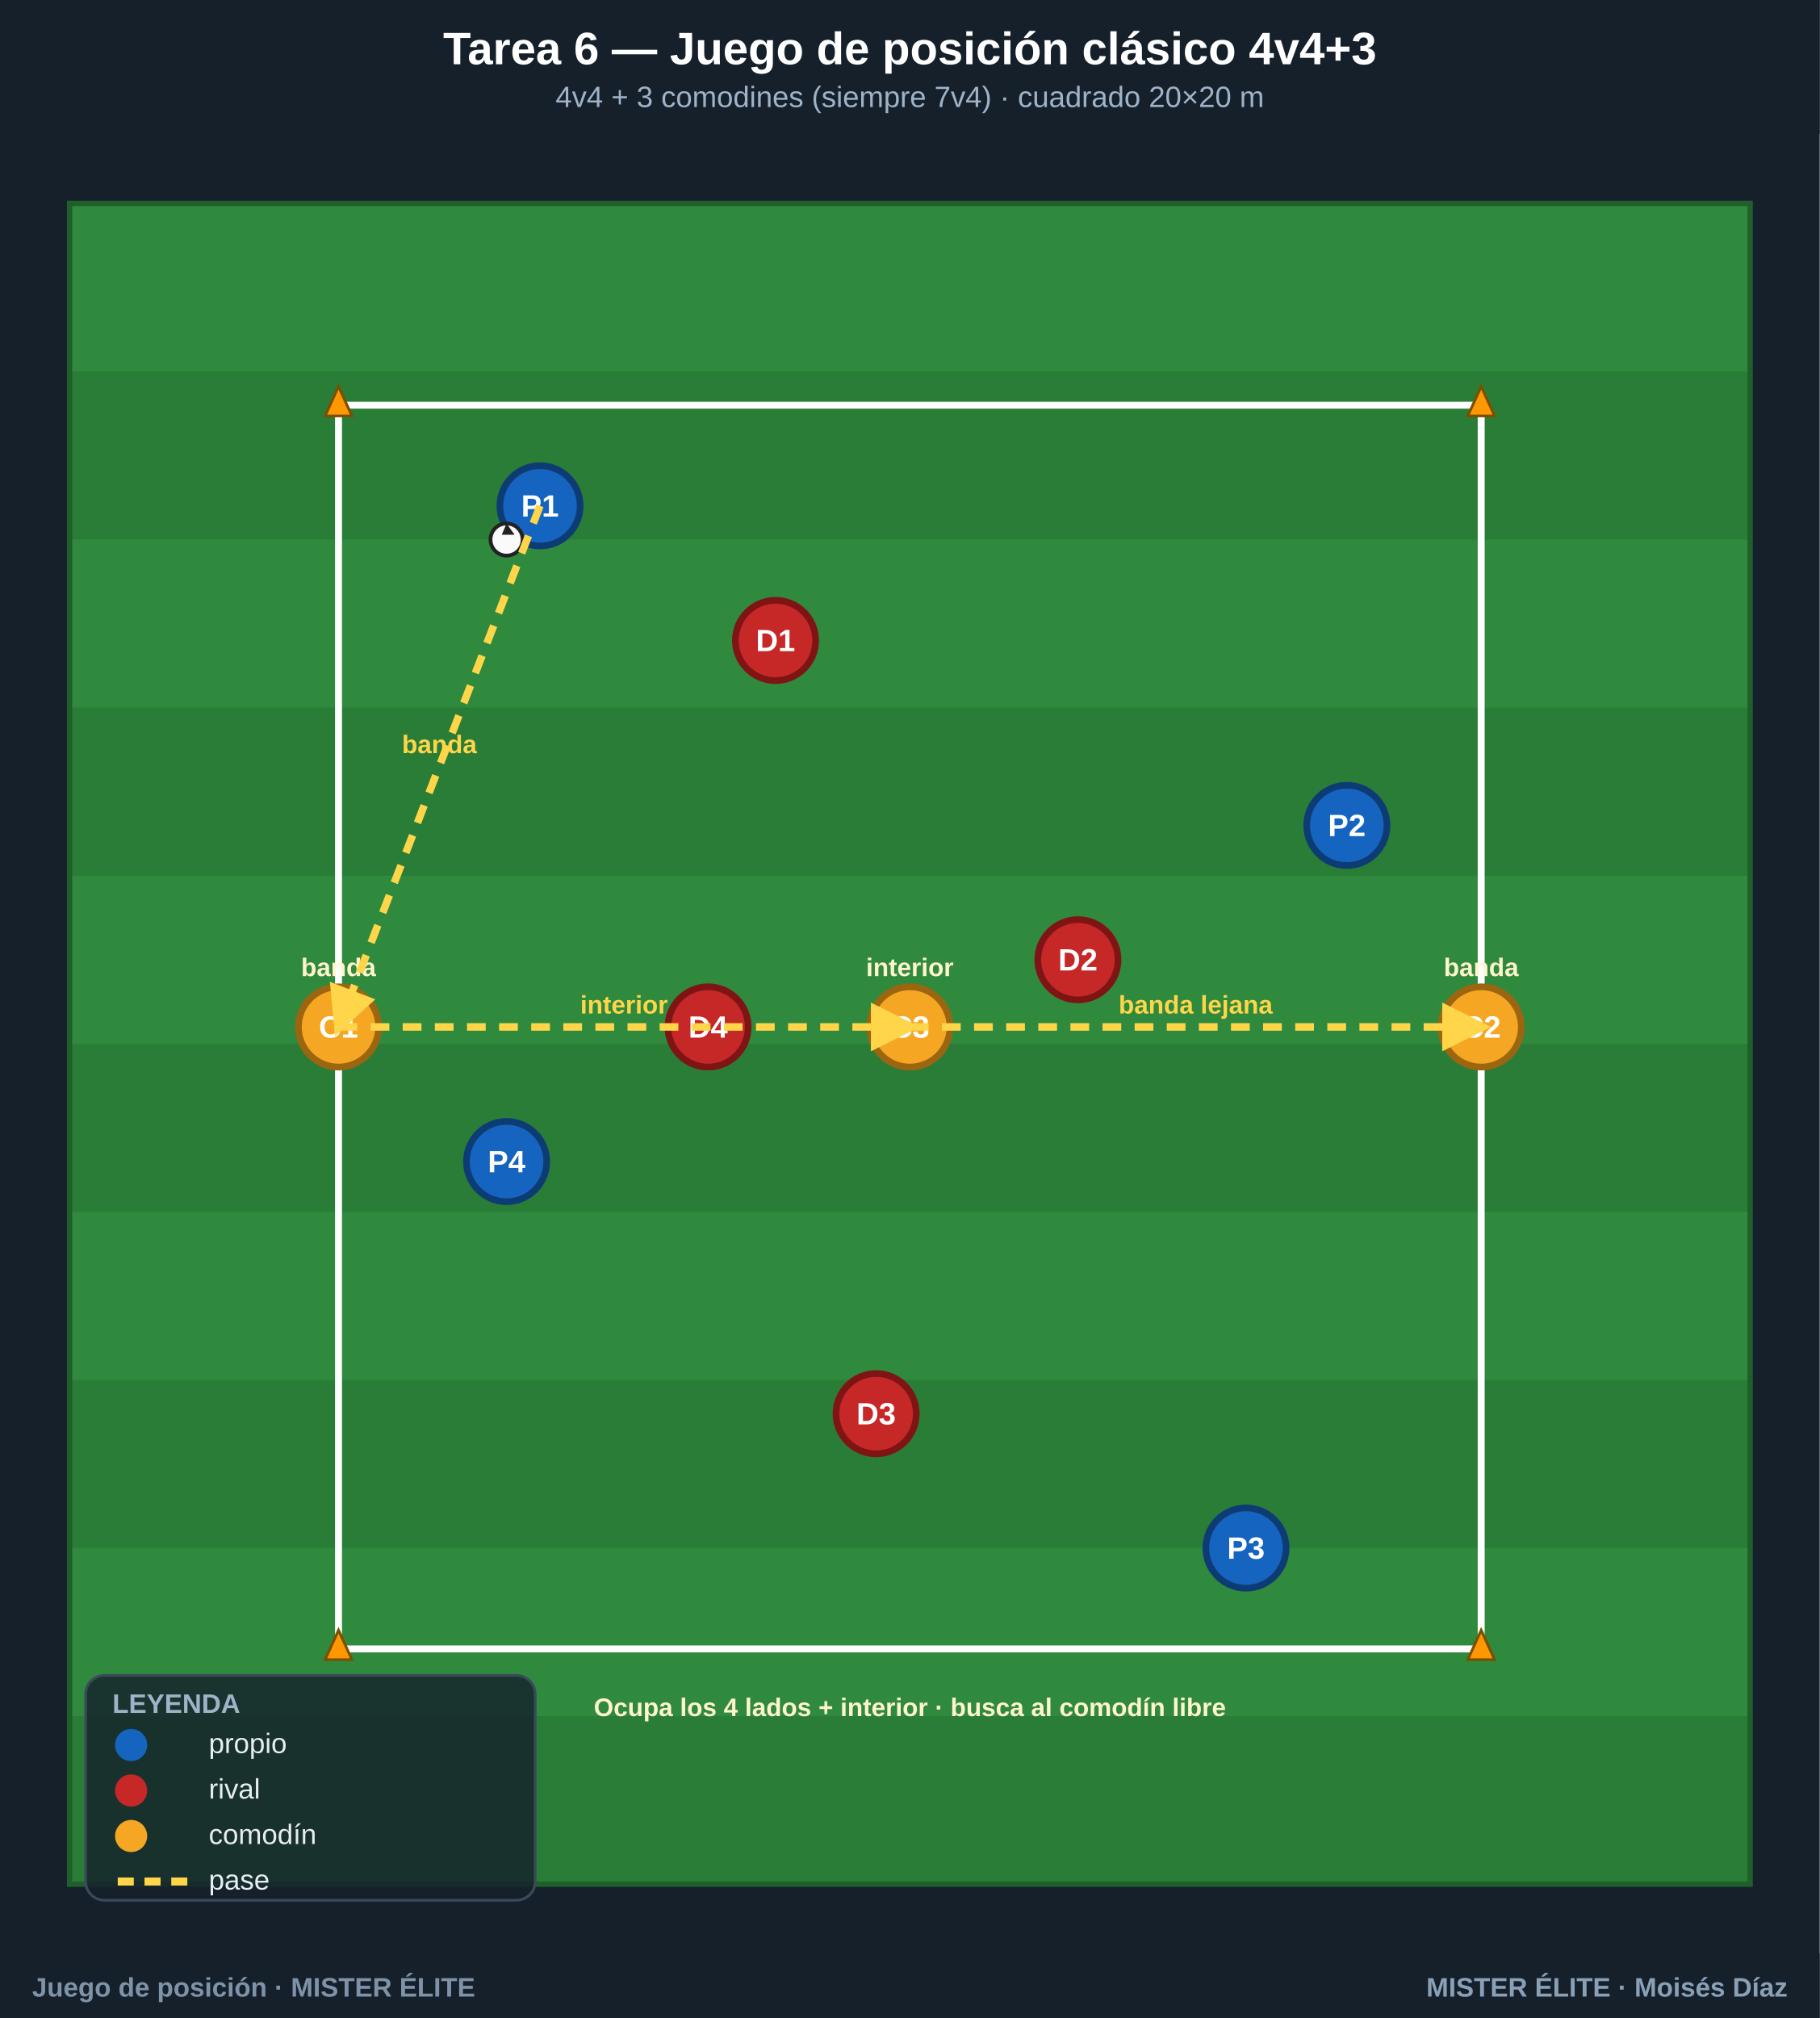
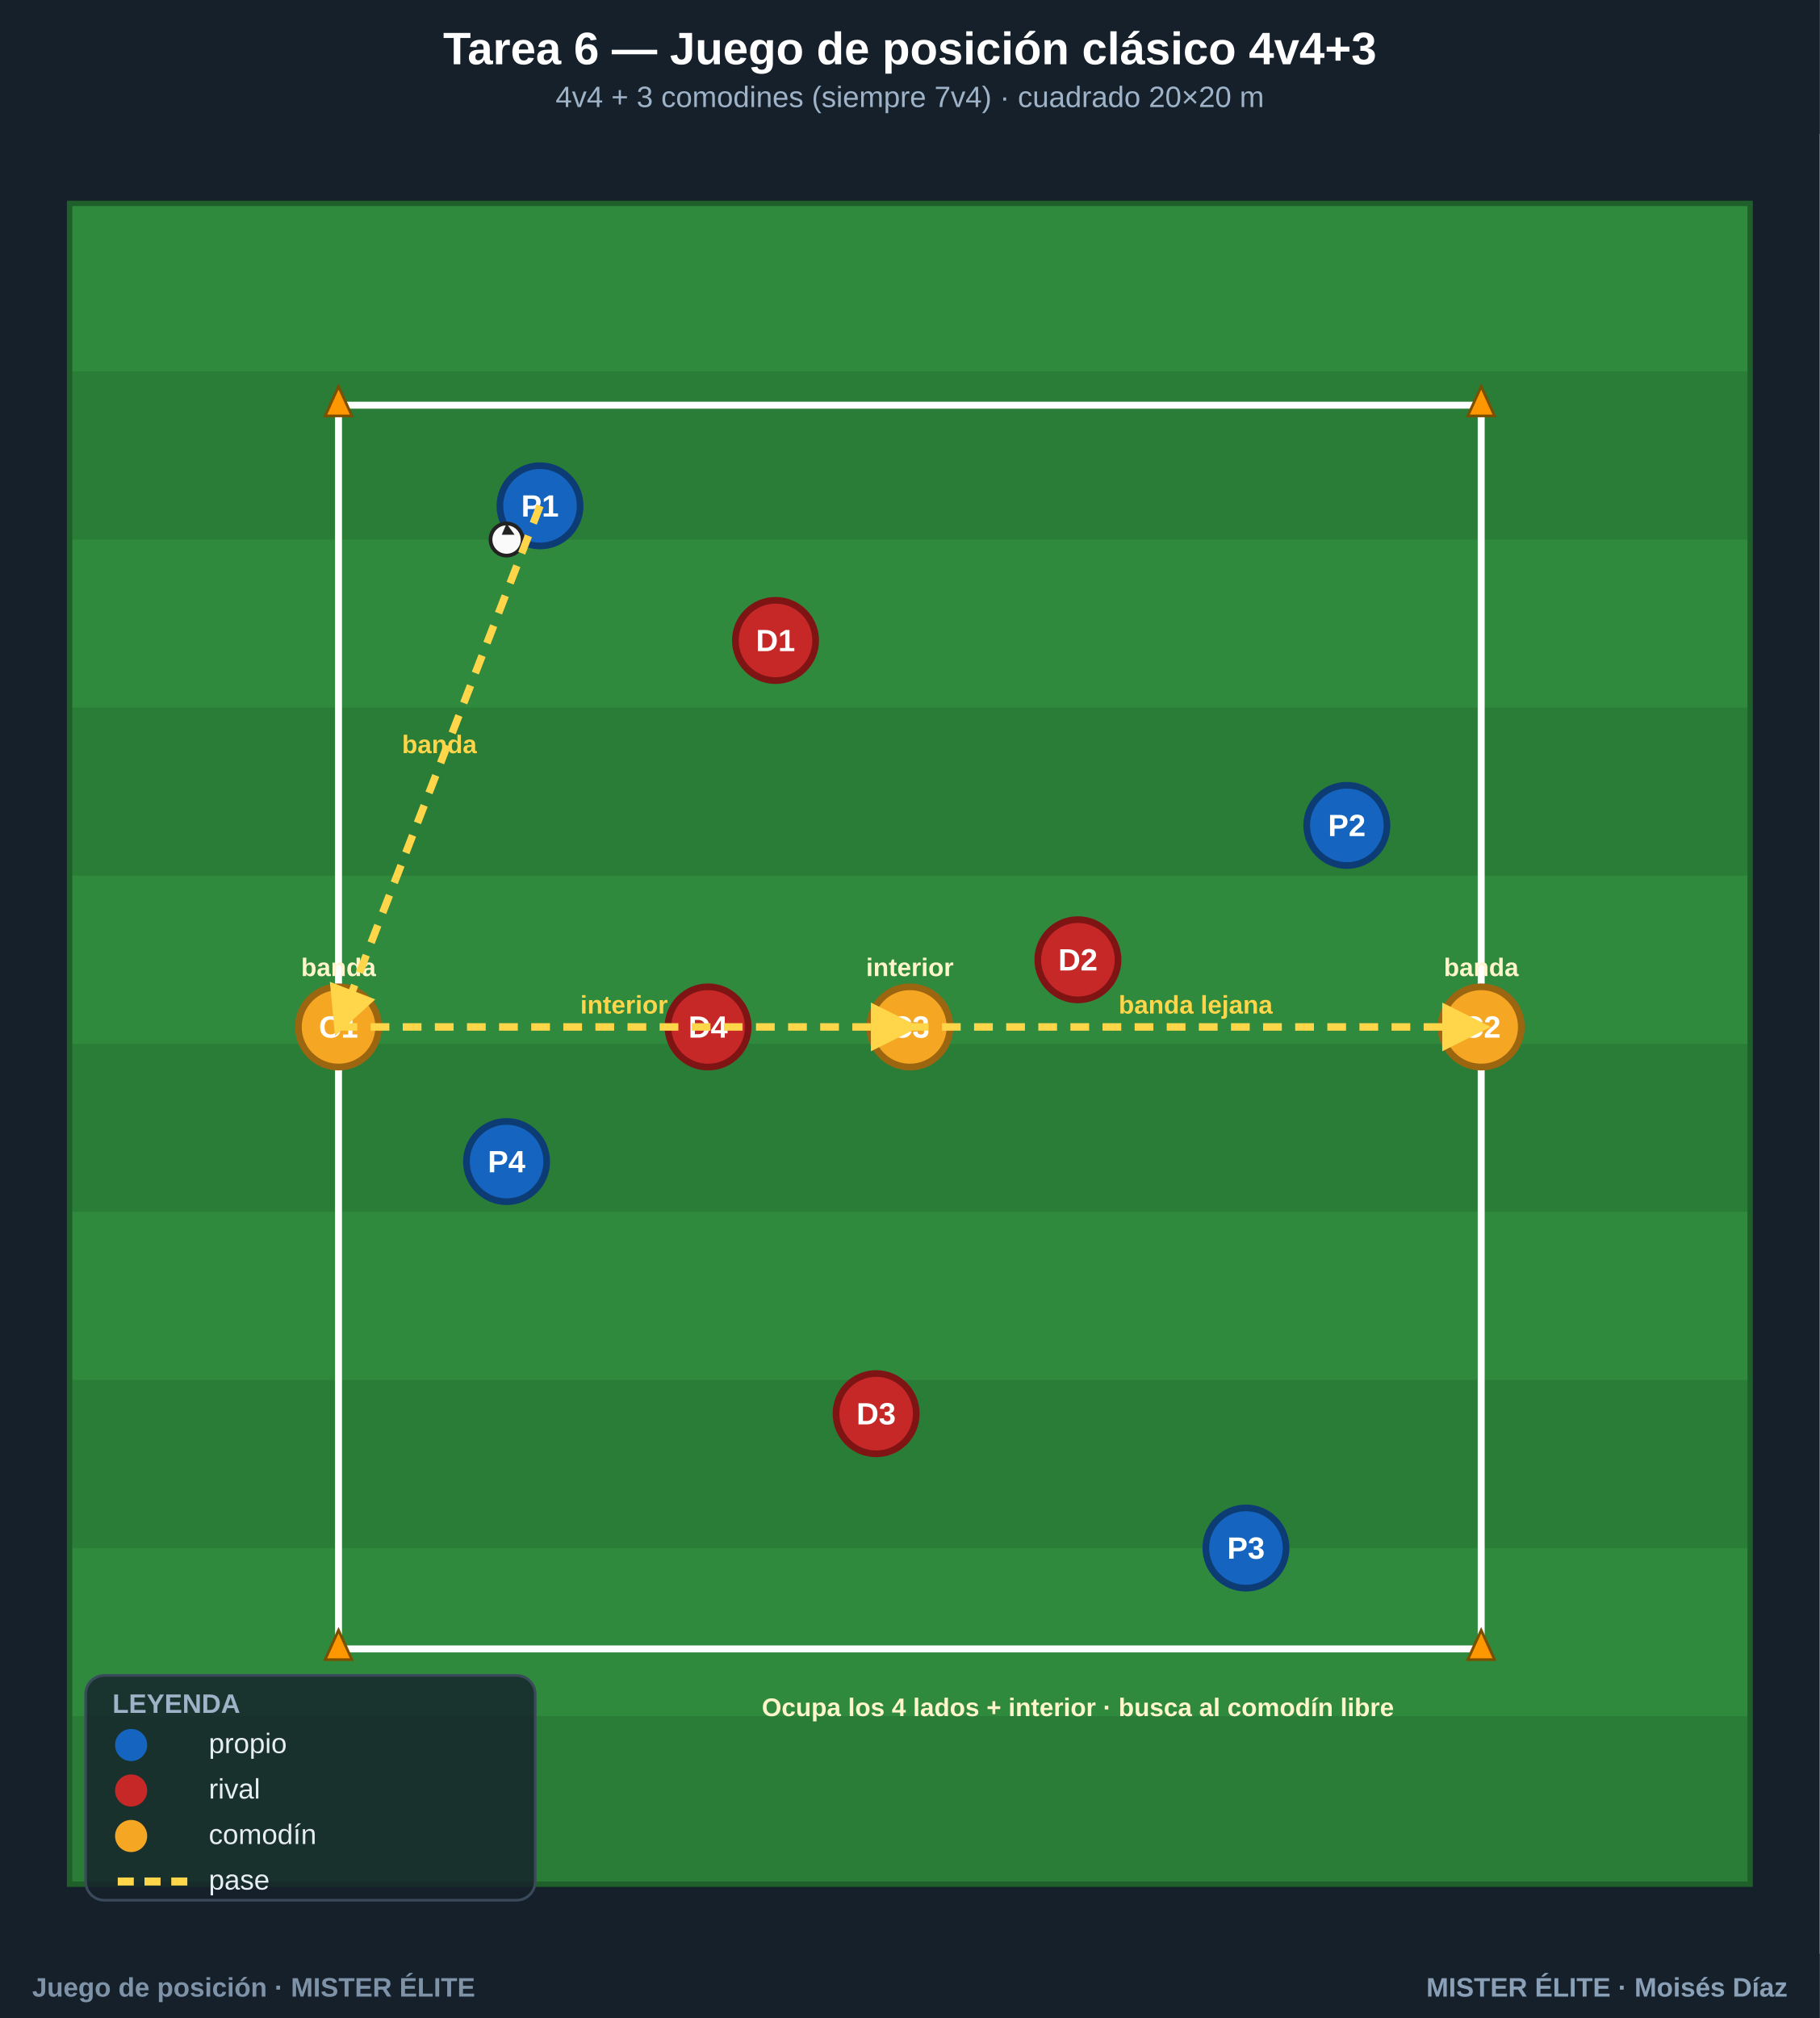
<svg xmlns="http://www.w3.org/2000/svg" viewBox="0 0 680 754" width="680" height="754" font-family="Segoe UI,Arial,sans-serif">
  <defs>
    <marker id="ah_pass" viewBox="0 0 10 10" refX="8" refY="5" markerWidth="6.5" markerHeight="6.5" orient="auto-start-reverse">
      <path d="M0,0 L10,5 L0,10 z" fill="#ffd54a" />
    </marker>
    <marker id="ah_run" viewBox="0 0 10 10" refX="8" refY="5" markerWidth="6.5" markerHeight="6.5" orient="auto-start-reverse">
      <path d="M0,0 L10,5 L0,10 z" fill="#ffffff" />
    </marker>
    <marker id="ah_drive" viewBox="0 0 10 10" refX="8" refY="5" markerWidth="6.5" markerHeight="6.5" orient="auto-start-reverse">
      <path d="M0,0 L10,5 L0,10 z" fill="#7ee0ff" />
    </marker>
    <marker id="ah_white" viewBox="0 0 10 10" refX="8" refY="5" markerWidth="6.5" markerHeight="6.5" orient="auto-start-reverse">
      <path d="M0,0 L10,5 L0,10 z" fill="#ffffff" />
    </marker>
  </defs>
  <rect x="0.0" y="0.0" width="680.0" height="754.0" fill="#15202b" />
  <rect x="26.0" y="76.0" width="628.0" height="63.3" fill="#2f8a3e" />
  <rect x="26.0" y="138.8" width="628.0" height="63.3" fill="#2a7d36" />
  <rect x="26.0" y="201.6" width="628.0" height="63.3" fill="#2f8a3e" />
  <rect x="26.0" y="264.4" width="628.0" height="63.3" fill="#2a7d36" />
  <rect x="26.0" y="327.2" width="628.0" height="63.3" fill="#2f8a3e" />
  <rect x="26.0" y="390.0" width="628.0" height="63.3" fill="#2a7d36" />
  <rect x="26.0" y="452.8" width="628.0" height="63.3" fill="#2f8a3e" />
  <rect x="26.0" y="515.6" width="628.0" height="63.3" fill="#2a7d36" />
  <rect x="26.0" y="578.4" width="628.0" height="63.3" fill="#2f8a3e" />
  <rect x="26.0" y="641.2" width="628.0" height="63.3" fill="#2a7d36" />
  <rect x="26.0" y="76.0" width="628.0" height="628.0" fill="none" stroke="#1f5f2a" stroke-width="2" />
  <rect x="0.0" y="0.0" width="680.0" height="50.0" fill="#15202b" />
  <text x="340.0" y="24.0" font-family="Segoe UI,Arial,sans-serif" font-size="17" font-weight="800" fill="#ffffff" text-anchor="middle">Tarea 6 — Juego de posición clásico 4v4+3</text>
  <text x="340.0" y="40.0" font-family="Segoe UI,Arial,sans-serif" font-size="11" font-weight="500" fill="#9fb3c8" text-anchor="middle">4v4 + 3 comodines (siempre 7v4) · cuadrado 20×20 m</text>
  <rect x="0.0" y="730.0" width="680.0" height="24.0" fill="#15202b" />
  <text x="668.0" y="746.0" font-family="Segoe UI,Arial,sans-serif" font-size="10" font-weight="700" fill="#8aa0b6" text-anchor="end">MISTER ÉLITE · Moisés Díaz</text>
  <text x="12.0" y="746.0" font-family="Segoe UI,Arial,sans-serif" font-size="10" font-weight="600" fill="#7f93a8" text-anchor="start">Juego de posición · MISTER ÉLITE</text>
  <rect x="126.5" y="151.4" width="427.0" height="464.7" rx="3" fill="none" stroke="#ffffff" stroke-width="2.6" />
  <path d="M126.5,609.1 l5,11 l-10,0 z" fill="#ff9800" stroke="#7a4f00" stroke-width="1" />
  <path d="M126.5,144.4 l5,11 l-10,0 z" fill="#ff9800" stroke="#7a4f00" stroke-width="1" />
  <path d="M553.5,609.1 l5,11 l-10,0 z" fill="#ff9800" stroke="#7a4f00" stroke-width="1" />
  <path d="M553.5,144.4 l5,11 l-10,0 z" fill="#ff9800" stroke="#7a4f00" stroke-width="1" />
  <g>
    <circle cx="201.8" cy="189.0" r="15" fill="#1565c0" stroke="#0d3c75" stroke-width="2.5" />
    <text x="201.8" y="193.0" font-family="Segoe UI,Arial" font-size="11.5" font-weight="800" fill="#fff" text-anchor="middle">P1</text>
  </g>
  <g>
    <circle cx="503.3" cy="308.4" r="15" fill="#1565c0" stroke="#0d3c75" stroke-width="2.5" />
    <text x="503.3" y="312.4" font-family="Segoe UI,Arial" font-size="11.5" font-weight="800" fill="#fff" text-anchor="middle">P2</text>
  </g>
  <g>
    <circle cx="465.6" cy="578.4" r="15" fill="#1565c0" stroke="#0d3c75" stroke-width="2.5" />
    <text x="465.6" y="582.4" font-family="Segoe UI,Arial" font-size="11.5" font-weight="800" fill="#fff" text-anchor="middle">P3</text>
  </g>
  <g>
    <circle cx="189.3" cy="434.0" r="15" fill="#1565c0" stroke="#0d3c75" stroke-width="2.5" />
    <text x="189.3" y="438.0" font-family="Segoe UI,Arial" font-size="11.5" font-weight="800" fill="#fff" text-anchor="middle">P4</text>
  </g>
  <g>
    <circle cx="289.8" cy="239.3" r="15" fill="#c62828" stroke="#7f1414" stroke-width="2.5" />
    <text x="289.8" y="243.3" font-family="Segoe UI,Arial" font-size="11.5" font-weight="800" fill="#fff" text-anchor="middle">D1</text>
  </g>
  <g>
    <circle cx="402.8" cy="358.6" r="15" fill="#c62828" stroke="#7f1414" stroke-width="2.5" />
    <text x="402.8" y="362.6" font-family="Segoe UI,Arial" font-size="11.5" font-weight="800" fill="#fff" text-anchor="middle">D2</text>
  </g>
  <g>
    <circle cx="327.4" cy="528.2" r="15" fill="#c62828" stroke="#7f1414" stroke-width="2.5" />
    <text x="327.4" y="532.2" font-family="Segoe UI,Arial" font-size="11.5" font-weight="800" fill="#fff" text-anchor="middle">D3</text>
  </g>
  <g>
    <circle cx="264.6" cy="383.7" r="15" fill="#c62828" stroke="#7f1414" stroke-width="2.5" />
    <text x="264.6" y="387.7" font-family="Segoe UI,Arial" font-size="11.5" font-weight="800" fill="#fff" text-anchor="middle">D4</text>
  </g>
  <g>
    <circle cx="126.5" cy="383.7" r="15" fill="#f5a623" stroke="#9c6510" stroke-width="2.5" />
    <text x="126.5" y="387.7" font-family="Segoe UI,Arial" font-size="11.5" font-weight="800" fill="#fff" text-anchor="middle">C1</text>
  </g>
  <text x="126.5" y="364.7" font-family="Segoe UI,Arial,sans-serif" font-size="9.5" font-weight="600" fill="#fff5cc" text-anchor="middle">banda</text>
  <g>
    <circle cx="553.5" cy="383.7" r="15" fill="#f5a623" stroke="#9c6510" stroke-width="2.5" />
    <text x="553.5" y="387.7" font-family="Segoe UI,Arial" font-size="11.5" font-weight="800" fill="#fff" text-anchor="middle">C2</text>
  </g>
  <text x="553.5" y="364.7" font-family="Segoe UI,Arial,sans-serif" font-size="9.5" font-weight="600" fill="#fff5cc" text-anchor="middle">banda</text>
  <g>
    <circle cx="340.0" cy="383.7" r="15" fill="#f5a623" stroke="#9c6510" stroke-width="2.5" />
    <text x="340.0" y="387.7" font-family="Segoe UI,Arial" font-size="11.5" font-weight="800" fill="#fff" text-anchor="middle">C3</text>
  </g>
  <text x="340.0" y="364.7" font-family="Segoe UI,Arial,sans-serif" font-size="9.5" font-weight="600" fill="#fff5cc" text-anchor="middle">interior</text>
  <circle cx="189.3" cy="201.6" r="6.0" fill="#fafafa" stroke="#222" stroke-width="1.4" />
  <path d="M189.3,195.6 l3.0,4.2 l-4.8,0 z" fill="#222" />
  <line x1="201.8" y1="189.0" x2="126.5" y2="383.7" stroke="#ffd54a" stroke-width="2.8" stroke-dasharray="7 5" marker-end="url(#ah_pass)" />
  <text x="164.2" y="281.4" font-family="Segoe UI,Arial,sans-serif" font-size="9.5" font-weight="700" fill="#ffd54a" text-anchor="middle">banda</text>
  <line x1="126.5" y1="383.7" x2="340.0" y2="383.7" stroke="#ffd54a" stroke-width="2.8" stroke-dasharray="7 5" marker-end="url(#ah_pass)" />
  <text x="233.2" y="378.7" font-family="Segoe UI,Arial,sans-serif" font-size="9.5" font-weight="700" fill="#ffd54a" text-anchor="middle">interior</text>
  <line x1="340.0" y1="383.7" x2="553.5" y2="383.7" stroke="#ffd54a" stroke-width="2.8" stroke-dasharray="7 5" marker-end="url(#ah_pass)" />
  <text x="446.8" y="378.7" font-family="Segoe UI,Arial,sans-serif" font-size="9.5" font-weight="700" fill="#ffd54a" text-anchor="middle">banda lejana</text>
-   <text x="340.0" y="641.2" font-family="Segoe UI,Arial,sans-serif" font-size="9.5" font-weight="600" fill="#fff5cc" text-anchor="middle">Ocupa los 4 lados + interior · busca al comodín libre</text>
+   <text x="402.8" y="641.2" font-family="Segoe UI,Arial,sans-serif" font-size="9.5" font-weight="600" fill="#fff5cc" text-anchor="middle">Ocupa los 4 lados + interior · busca al comodín libre</text>
  <g>
    <rect x="32" y="626.0" width="168" height="84" rx="7" fill="#15202b" fill-opacity="0.82" stroke="#3a4a5a" stroke-width="1" />
    <text x="42" y="640.0" font-family="Segoe UI,Arial" font-size="10" font-weight="800" fill="#9fb3c8">LEYENDA</text>
    <circle cx="49" cy="652.0" r="6" fill="#1565c0" />
    <text x="78" y="655.0" font-family="Segoe UI,Arial" font-size="10.5" fill="#e6edf3">propio</text>
    <circle cx="49" cy="669.0" r="6" fill="#c62828" />
    <text x="78" y="672.0" font-family="Segoe UI,Arial" font-size="10.5" fill="#e6edf3">rival</text>
    <circle cx="49" cy="686.0" r="6" fill="#f5a623" />
    <text x="78" y="689.0" font-family="Segoe UI,Arial" font-size="10.5" fill="#e6edf3">comodín</text>
    <line x1="44" y1="703.0" x2="70" y2="703.0" stroke="#ffd54a" stroke-width="3" stroke-dasharray="6 4" />
    <text x="78" y="706.0" font-family="Segoe UI,Arial" font-size="10.5" fill="#e6edf3">pase</text>
  </g>
</svg>
